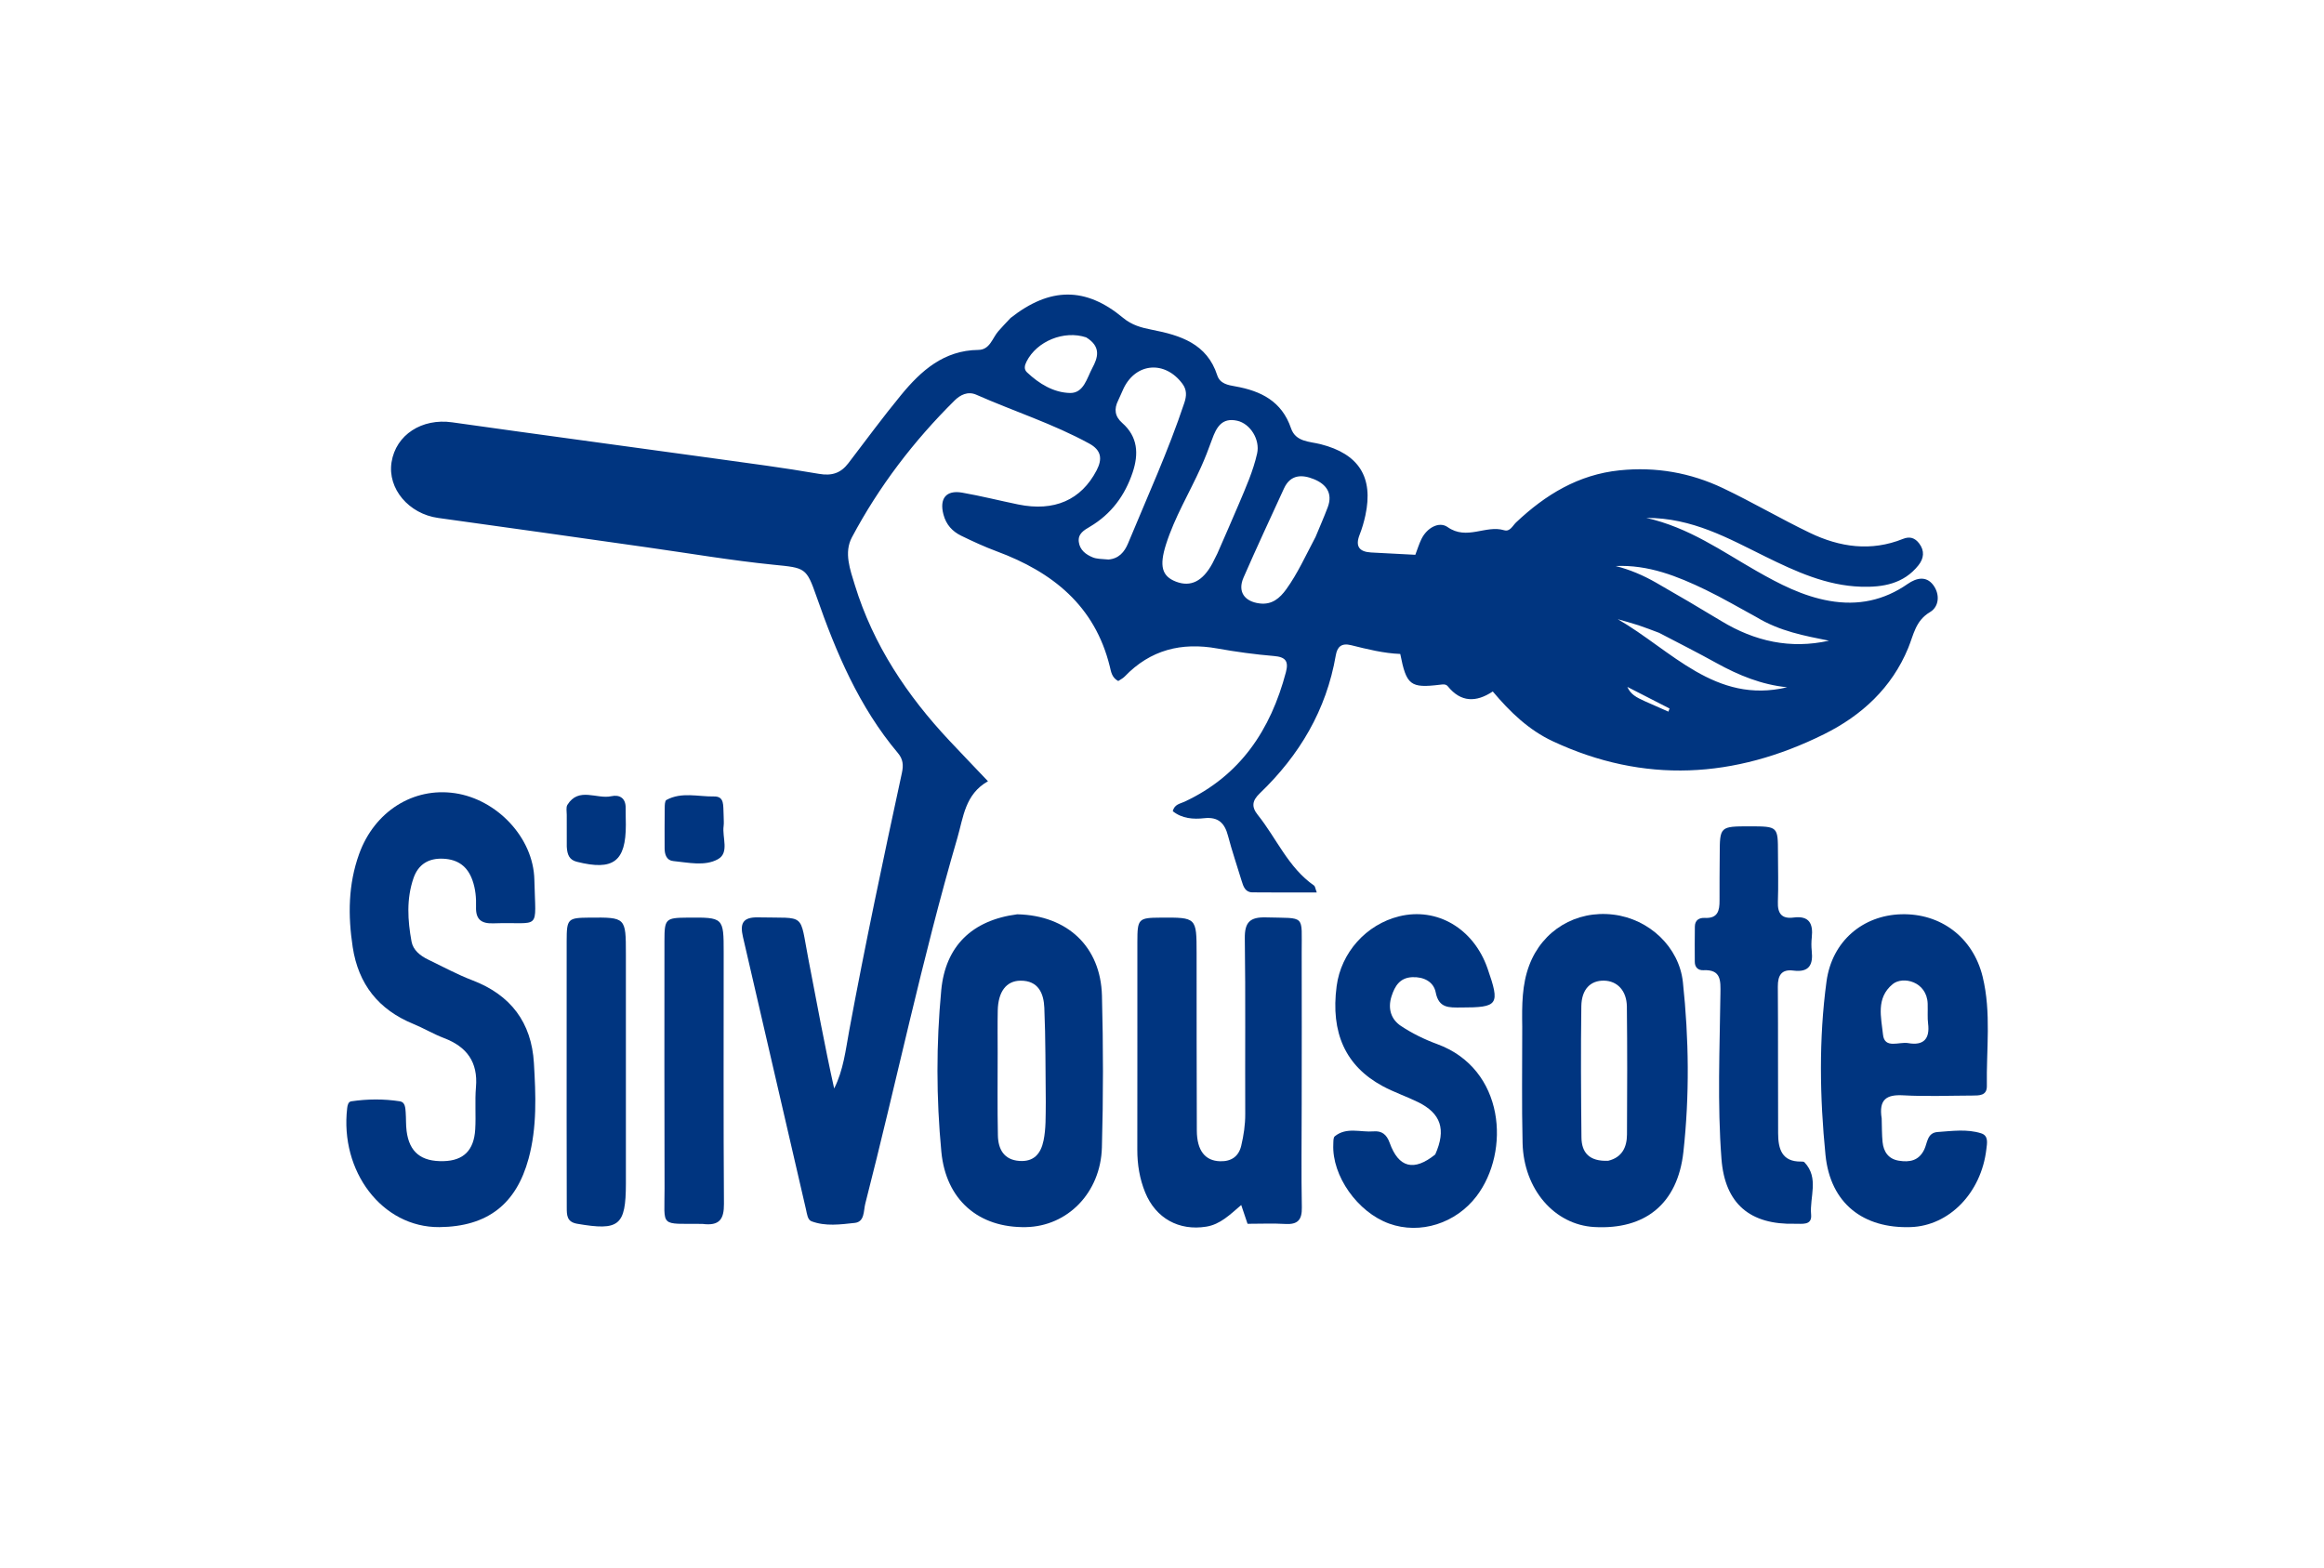
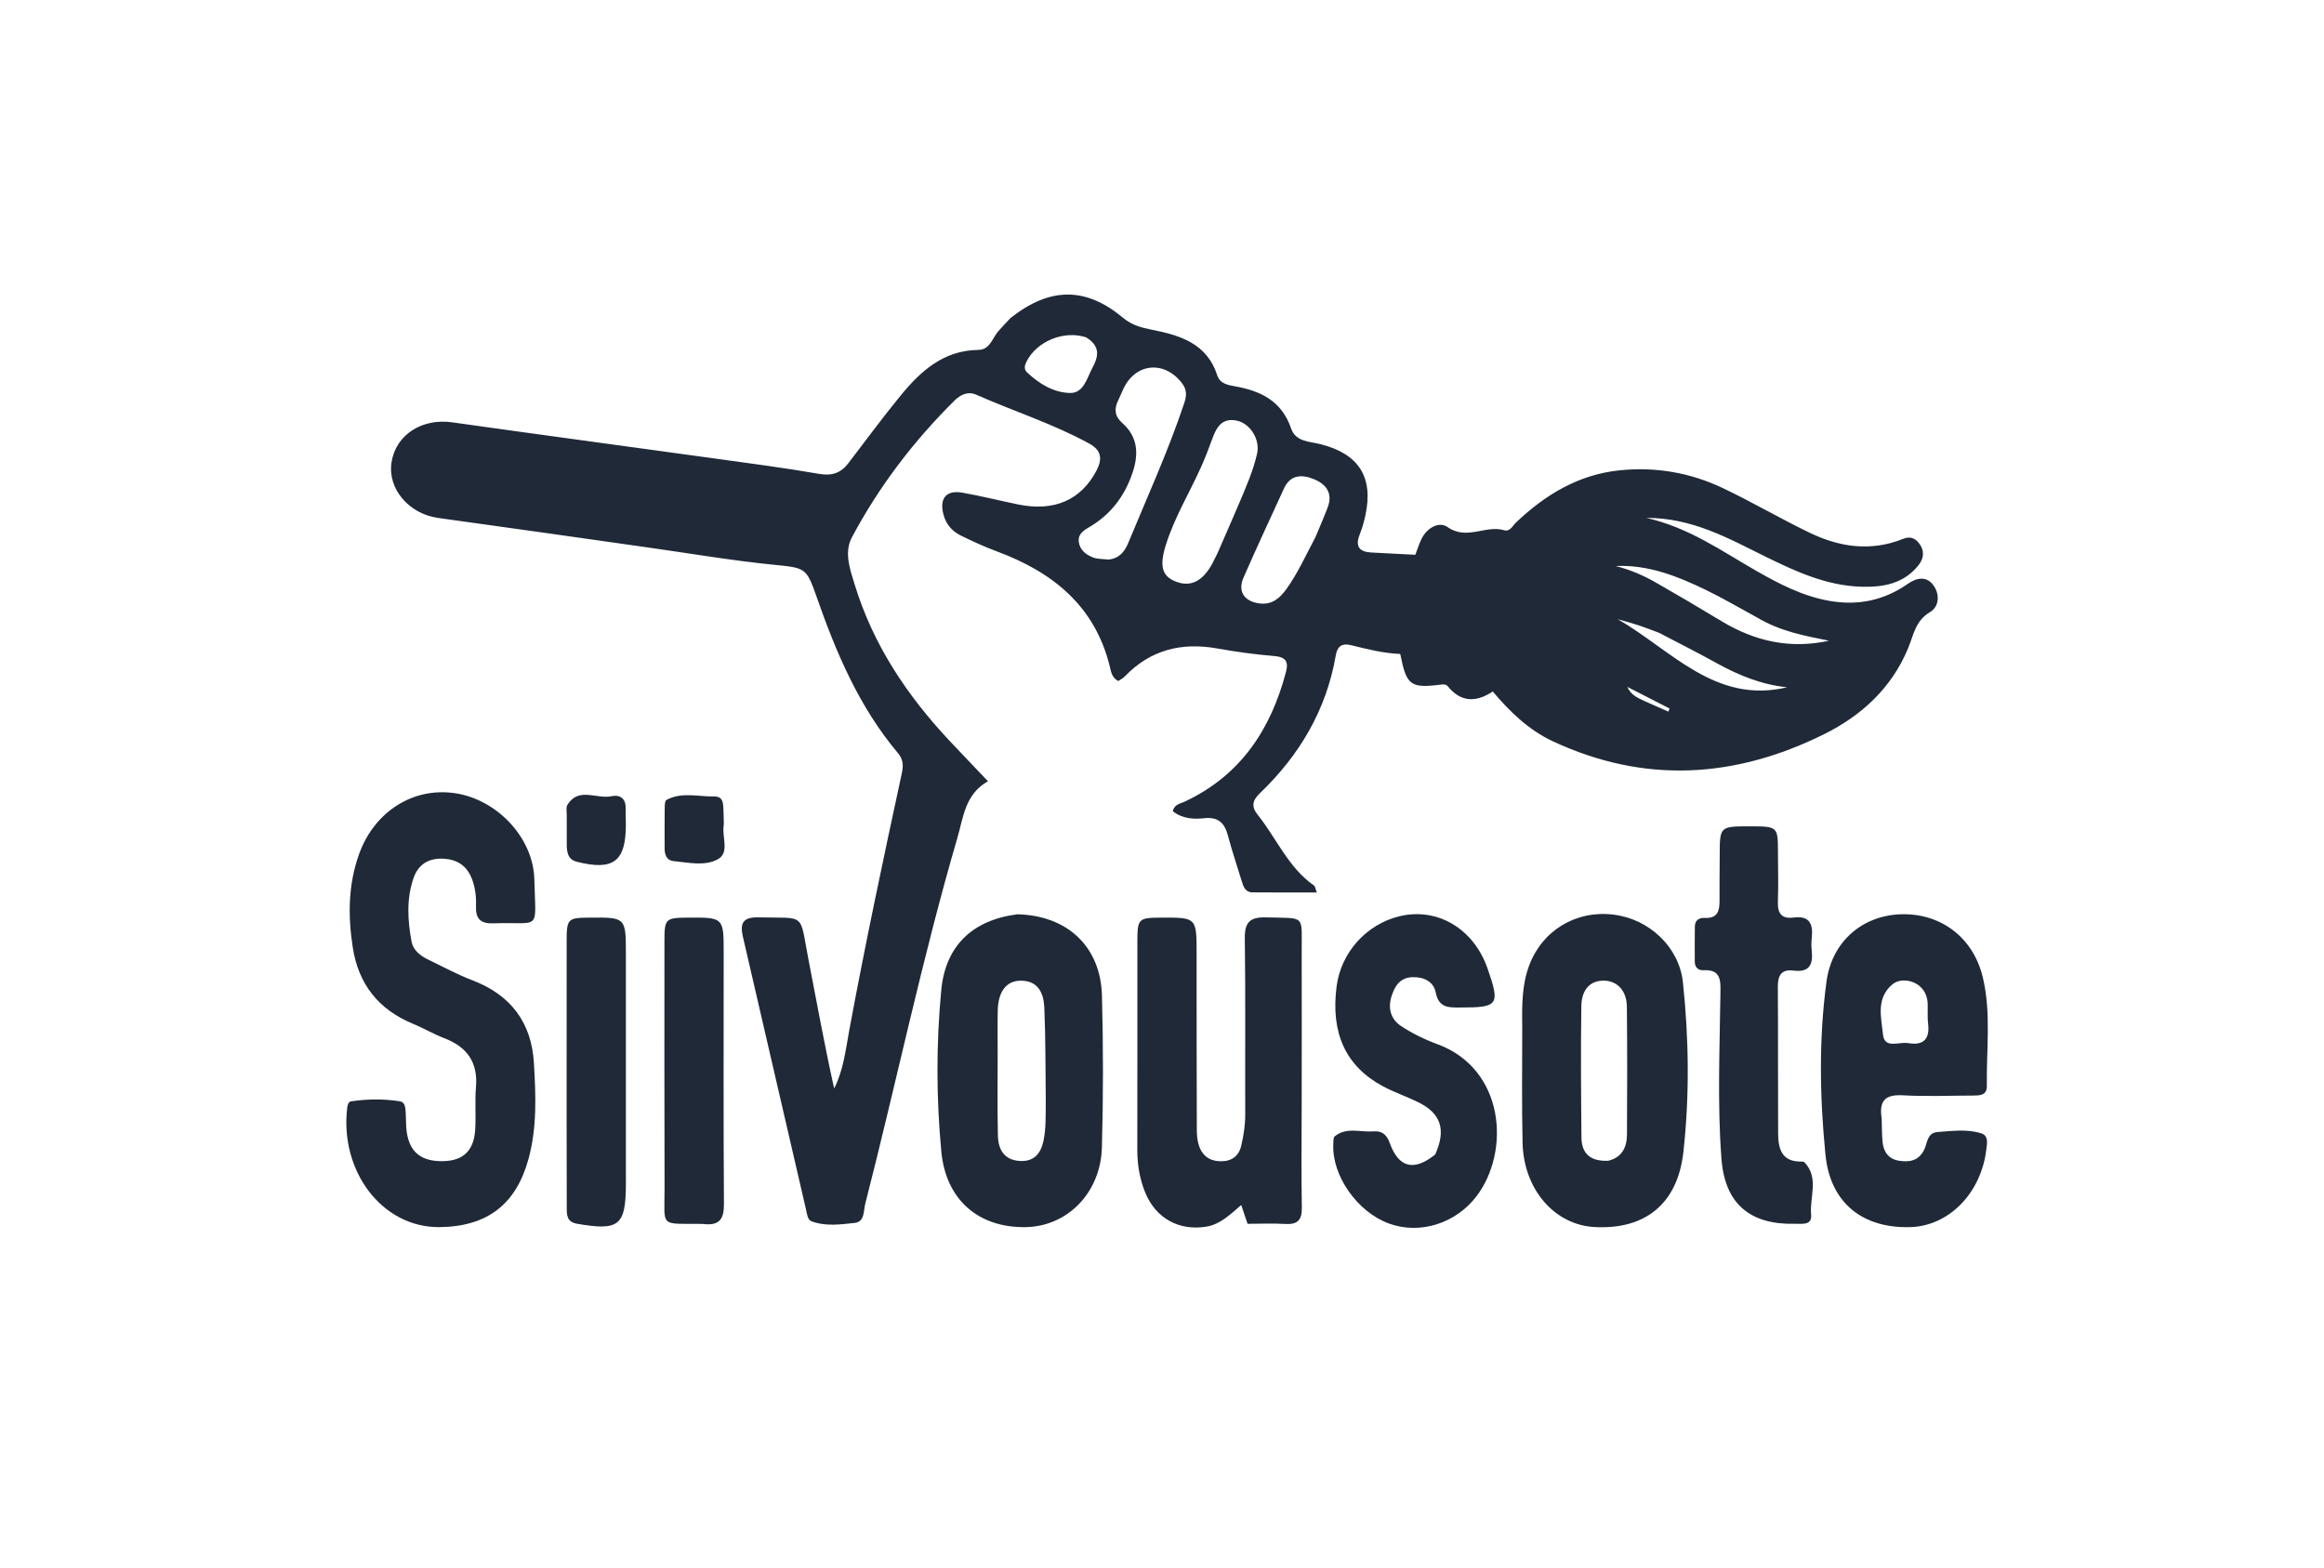
<svg xmlns="http://www.w3.org/2000/svg" version="1.1" id="Layer_1" x="0px" y="0px" width="100%" viewBox="0 0 688 464" enable-background="new 0 0 688 464" xml:space="preserve">
-   <path fill="#003580" opacity="1" stroke="none" d=" M299.182,94.137   C310.862,84.935 321.425,84.896 332.479,94.108   C335.087,96.281 337.904,97.026 341.044,97.64   C349.425,99.279 357.332,101.733 360.357,111.13   C361.163,113.634 363.605,114.027 365.61,114.38   C373.3,115.734 379.47,118.802 382.196,126.805   C383.586,130.887 387.678,130.687 390.955,131.52   C402.262,134.392 406.652,141.247 404.214,152.583   C403.796,154.529 403.232,156.467 402.505,158.318   C401.148,161.772 402.405,163.385 405.917,163.583   C410.213,163.824 414.51,164.033 418.998,164.265   C419.607,162.668 420.084,161.086 420.797,159.618   C422.408,156.296 426.008,154.272 428.554,156.063   C434.259,160.077 439.825,155.357 445.288,156.994   C447.025,157.515 447.809,155.634 448.84,154.661   C457.523,146.465 467.282,140.508 479.478,139.257   C490.19,138.158 500.431,139.952 510.065,144.534   C518.777,148.679 527.121,153.595 535.817,157.777   C544.666,162.033 553.911,163.362 563.361,159.559   C565.402,158.738 566.911,159.264 568.166,160.92   C569.834,163.121 569.533,165.361 567.947,167.36   C563.571,172.876 557.404,173.929 550.906,173.717   C540.651,173.382 531.561,169.192 522.572,164.769   C511.68,159.41 501.038,153.321 487.369,153.339   C500.055,156.211 509.724,163.198 519.969,169.038   C526.777,172.919 533.657,176.512 541.553,177.902   C550.061,179.4 557.72,177.78 564.75,172.895   C567.385,171.064 570.235,170.481 572.299,173.199   C574.313,175.85 574.143,179.58 571.362,181.231   C567.041,183.794 566.53,187.93 564.91,191.86   C560.047,203.654 551.153,211.856 539.961,217.406   C513.576,230.49 486.74,232.13 459.654,219.458   C452.603,216.159 447.067,210.853 441.922,204.737   C436.979,208.02 432.478,207.967 428.625,203.219   C428.052,202.512 427.245,202.619 426.354,202.728   C417.527,203.807 416.362,202.912 414.534,193.627   C409.633,193.437 404.805,192.23 399.997,191.033   C397.082,190.307 395.875,191.554 395.446,194.045   C392.651,210.256 384.687,223.632 372.957,234.886   C370.707,237.044 370.406,238.848 372.348,241.271   C377.927,248.231 381.371,256.89 389.027,262.21   C389.338,262.426 389.369,263.044 389.817,264.24   C383.182,264.24 376.952,264.289 370.723,264.213   C368.667,264.188 368.087,262.504 367.587,260.848   C366.24,256.386 364.718,251.971 363.54,247.466   C362.55,243.682 360.648,241.803 356.481,242.261   C353.235,242.618 349.92,242.378 347.184,240.175   C347.699,238.115 349.374,237.976 350.659,237.377   C367.172,229.675 376.169,216.119 380.685,199.017   C381.536,195.795 380.594,194.524 377.177,194.239   C371.548,193.769 365.925,193.002 360.363,192.004   C349.757,190.1 340.547,192.401 332.96,200.306   C332.419,200.869 331.659,201.221 331.045,201.64   C329.116,200.621 328.92,198.851 328.544,197.323   C324.115,179.332 311.587,169.368 295.071,163.241   C291.489,161.912 288.001,160.3 284.564,158.627   C281.94,157.35 280.097,155.354 279.302,152.344   C278.061,147.645 280.047,145.029 284.838,145.864   C290.402,146.834 295.892,148.229 301.429,149.364   C312.109,151.554 320.08,148.03 324.641,139.267   C326.398,135.89 326.064,133.31 322.491,131.35   C311.788,125.48 300.151,121.787 289.037,116.876   C286.496,115.753 284.248,116.949 282.635,118.545   C270.495,130.555 260.213,144.034 252.195,159.107   C249.796,163.619 251.666,168.656 253.076,173.245   C258.52,190.964 268.535,205.955 281.119,219.356   C284.749,223.221 288.423,227.045 292.483,231.315   C285.674,235.161 285.209,241.976 283.428,248.068   C272.969,283.841 265.406,320.344 256.151,356.42   C255.618,358.501 256.015,361.765 253.036,362.087   C248.79,362.546 244.378,363.167 240.225,361.599   C239.077,361.166 238.911,359.416 238.605,358.089   C232.408,331.188 226.185,304.291 219.943,277.4   C219.047,273.54 219.776,271.513 224.454,271.622   C238.823,271.956 236.599,269.957 239.332,284.059   C241.794,296.763 244.099,309.497 246.946,322.285   C249.7,316.861 250.341,310.869 251.411,305.087   C256.132,279.592 261.506,254.234 266.989,228.898   C267.502,226.527 267.35,224.784 265.801,222.944   C254.333,209.322 247.526,193.246 241.74,176.675   C238.714,168.007 238.403,168.157 229.029,167.214   C216.466,165.951 203.991,163.813 191.478,162.047   C170.895,159.143 150.319,156.181 129.724,153.356   C121.054,152.167 114.675,144.716 115.913,136.865   C117.202,128.687 124.948,123.783 133.855,125.043   C159.683,128.696 185.538,132.15 211.377,135.724   C221.75,137.159 232.142,138.509 242.456,140.3   C246.272,140.963 248.906,140.089 251.155,137.143   C256.31,130.392 261.349,123.543 266.738,116.983   C272.669,109.764 279.414,103.718 289.634,103.604   C293.073,103.566 293.752,100.11 295.55,98.061   C296.646,96.811 297.794,95.607 299.182,94.137  M360.378,163.915   C362.501,159.03 364.665,154.164 366.736,149.257   C368.804,144.355 370.992,139.478 372.16,134.262   C373.075,130.176 370.153,125.449 366.273,124.576   C361.709,123.55 360.092,126.565 358.816,130.109   C357.804,132.924 356.72,135.722 355.489,138.447   C352.066,146.024 347.728,153.189 345.194,161.165   C343.147,167.61 343.974,170.603 348.114,172.208   C352.483,173.901 356.048,172.127 358.926,166.811   C359.322,166.08 359.66,165.318 360.378,163.915  M328.152,165.667   C331.192,165.406 332.88,163.477 333.958,160.871   C339.672,147.065 345.889,133.459 350.617,119.257   C351.28,117.264 351.406,115.457 350.037,113.618   C344.921,106.738 336.386,107.342 332.669,114.914   C332.084,116.106 331.629,117.363 331.033,118.55   C329.75,121.103 330.015,123.286 332.241,125.247   C336.869,129.326 337.131,134.417 335.319,139.85   C333.034,146.707 328.975,152.214 322.676,155.941   C320.936,156.97 319.066,158.017 319.366,160.436   C319.664,162.833 321.444,164.196 323.498,165.027   C324.688,165.508 326.075,165.497 328.152,165.667  M389.464,158.966   C390.669,156.046 391.947,153.153 393.062,150.199   C394.635,146.03 392.597,143.351 388.966,141.872   C385.45,140.439 382.02,140.46 380.109,144.63   C376.089,153.408 372.001,162.156 368.139,171.003   C366.327,175.153 368.367,178.111 372.91,178.67   C376.584,179.122 378.89,177.103 380.816,174.429   C384.139,169.813 386.468,164.631 389.464,158.966  M519.921,182.688   C514.943,179.994 510.056,177.109 504.965,174.647   C496.557,170.582 487.923,167.15 478.296,167.592   C482.53,168.654 486.498,170.364 490.251,172.509   C496.753,176.225 503.208,180.026 509.615,183.903   C519.475,189.868 529.968,192.251 541.458,189.702   C534.231,188.236 526.973,186.961 519.921,182.688  M321.555,99.892   C315.001,97.708 306.927,101.015 303.895,107.061   C303.312,108.225 303.065,109.327 304.044,110.252   C307.636,113.645 311.945,116.262 316.786,116.355   C320.826,116.432 321.776,111.943 323.364,108.978   C324.969,105.98 326.128,102.694 321.555,99.892  M491.163,187.37   C489.14,186.622 487.136,185.816 485.088,185.141   C483.061,184.472 480.99,183.935 478.938,183.341   C494.789,192.475 507.817,208.58 529.073,203.492   C521.54,202.74 514.713,199.949 508.144,196.315   C502.768,193.341 497.287,190.555 491.163,187.37  M486.906,207.606   C489.244,208.639 491.582,209.673 493.92,210.706   C494.031,210.397 494.143,210.087 494.254,209.777   C490.09,207.645 485.926,205.512 481.762,203.379   C482.738,205.618 484.469,206.498 486.906,207.606  z" />
-   <path fill="#003580" opacity="1" stroke="none" d=" M130.08,363.333   C113.077,363.468 100.576,346.736 102.783,328.066   C102.884,327.212 103.11,326.214 103.992,326.084   C108.784,325.375 113.614,325.343 118.394,326.082   C119.958,326.324 120.001,328.041 120.1,329.364   C120.235,331.191 120.137,333.043 120.368,334.854   C121.169,341.149 124.686,343.974 131.336,343.796   C137.203,343.639 140.313,340.637 140.685,334.381   C140.931,330.228 140.552,326.032 140.905,321.894   C141.541,314.453 138.193,309.924 131.425,307.352   C128.32,306.172 125.432,304.429 122.354,303.166   C112.073,298.946 106.091,291.423 104.416,280.422   C102.993,271.077 103.067,261.855 106.319,252.842   C110.853,240.275 122.308,233.017 134.706,234.854   C147.066,236.686 157.923,247.976 158.194,260.475   C158.533,276.088 160.386,272.89 146.046,273.385   C142.394,273.511 140.812,272.152 140.925,268.522   C141.007,265.859 140.78,263.229 139.871,260.648   C138.421,256.532 135.599,254.484 131.292,254.255   C126.898,254.022 123.821,255.909 122.405,260.029   C120.292,266.178 120.683,272.513 121.827,278.76   C122.296,281.32 124.409,282.99 126.745,284.116   C131.096,286.213 135.363,288.54 139.861,290.258   C151.21,294.592 157.352,302.755 158.061,314.751   C158.619,324.21 159.021,333.699 156.486,343.045   C152.846,356.469 144.394,363.181 130.08,363.333  z" />
-   <path fill="#003580" opacity="1" stroke="none" d=" M557.056,331.163   C557.135,333.776 557.1,335.95 557.314,338.1   C557.605,341.021 559.045,343.163 562.126,343.664   C565.302,344.182 568.072,343.699 569.668,340.34   C570.606,338.367 570.516,335.389 573.619,335.173   C577.92,334.873 582.296,334.229 586.499,335.556   C588.772,336.274 588.25,338.521 588.04,340.306   C586.521,353.201 577.042,362.931 565.672,363.324   C551.733,363.804 541.859,356.44 540.417,341.929   C538.726,324.912 538.418,307.649 540.721,290.618   C542.344,278.615 551.517,271.014 562.843,270.699   C574.523,270.374 584.092,277.526 586.944,289.187   C589.549,299.842 588.008,310.741 588.193,321.534   C588.242,324.433 585.945,324.372 583.906,324.378   C577.076,324.4 570.229,324.69 563.421,324.308   C558.418,324.027 556.162,325.573 557.056,331.163  M570.67,297.171   C570.447,290.592 563.307,288.915 560.303,291.394   C555.279,295.541 556.933,301.281 557.444,306.313   C557.888,310.677 562.246,308.382 564.883,308.849   C569.42,309.653 571.381,307.641 570.79,303.025   C570.58,301.386 570.728,299.701 570.67,297.171  z" />
-   <path fill="#003580" opacity="1" stroke="none" d=" M450.645,304.015   C450.547,297.522 450.556,291.549 452.72,285.805   C456.613,275.467 466.548,269.458 477.631,270.803   C488.228,272.09 497.097,280.395 498.211,290.84   C499.994,307.562 500.202,324.368 498.354,341.08   C496.658,356.43 487.036,364.165 471.941,363.302   C460.205,362.631 451.088,352.174 450.748,338.447   C450.468,327.141 450.661,315.824 450.645,304.015  M476.092,343.686   C480.198,342.7 481.632,339.675 481.655,335.897   C481.729,323.283 481.759,310.666 481.62,298.053   C481.568,293.318 478.78,290.43 474.861,290.355   C470.886,290.278 468.211,292.87 468.14,297.937   C467.957,310.878 468.047,323.825 468.175,336.768   C468.219,341.275 470.499,343.924 476.092,343.686  z" />
-   <path fill="#003580" opacity="1" stroke="none" d=" M385.354,327   C385.346,337.497 385.212,347.496 385.398,357.49   C385.467,361.185 384.195,362.612 380.511,362.395   C376.871,362.181 373.208,362.348 369.325,362.348   C368.701,360.497 368.147,358.852 367.453,356.79   C364.105,359.652 361.255,362.527 357.1,363.195   C349.025,364.495 342.164,360.739 339.031,353.086   C337.378,349.047 336.682,344.802 336.691,340.406   C336.734,319.913 336.694,299.419 336.708,278.925   C336.712,272.001 336.995,271.741 343.616,271.698   C354.234,271.629 354.235,271.629 354.244,282.227   C354.259,299.722 354.235,317.217 354.309,334.711   C354.334,340.706 356.775,343.716 361.225,343.83   C364.542,343.915 366.713,342.39 367.455,339.24   C368.178,336.174 368.656,333.062 368.642,329.854   C368.568,312.527 368.754,295.197 368.515,277.872   C368.448,273.036 370.043,271.492 374.818,271.629   C386.667,271.97 385.314,270.561 385.355,282.014   C385.409,296.842 385.359,311.671 385.354,327  z" />
-   <path fill="#003580" opacity="1" stroke="none" d=" M301.148,270.71   C315.999,271.039 325.838,280.299 326.223,294.775   C326.62,309.761 326.629,324.775 326.207,339.76   C325.828,353.198 315.994,363.086 303.747,363.328   C289.68,363.606 280.034,355.234 278.68,341.031   C277.161,325.095 277.139,309.111 278.651,293.165   C279.878,280.237 287.661,272.46 301.148,270.71  M309.594,326.304   C309.48,316.98 309.565,307.648 309.161,298.337   C308.979,294.155 307.416,290.313 302.095,290.365   C297.912,290.406 295.488,293.613 295.374,299.21   C295.29,303.374 295.348,307.541 295.35,311.706   C295.354,319.87 295.248,328.037 295.419,336.198   C295.503,340.217 297.173,343.409 301.764,343.733   C306.005,344.033 308.11,341.697 308.936,337.685   C309.652,334.211 309.546,330.729 309.594,326.304  z" />
-   <path fill="#003580" opacity="1" stroke="none" d=" M424.894,341.817   C428.191,334.38 426.571,329.642 419.754,326.3   C416.321,324.616 412.652,323.388 409.296,321.572   C398.33,315.641 393.883,305.789 395.699,291.986   C397.008,282.041 404.457,273.716 414.199,271.313   C425.421,268.544 436.244,274.914 440.362,286.711   C444.143,297.546 443.601,298.305 432.437,298.307   C429.015,298.308 425.952,298.579 425.028,293.828   C424.414,290.675 421.483,289.172 418.068,289.329   C414.437,289.495 412.936,291.914 411.956,294.97   C410.79,298.604 411.776,301.814 414.765,303.79   C418.067,305.973 421.725,307.772 425.449,309.134   C445.575,316.497 447.164,340.97 437.111,354.183   C430.999,362.216 420.442,365.606 411.252,362.294   C401.888,358.919 394.283,348.142 394.711,338.815   C394.748,338 394.671,336.83 395.148,336.441   C398.627,333.609 402.784,335.309 406.644,334.984   C409.037,334.783 410.494,335.851 411.4,338.379   C414.045,345.759 418.566,346.929 424.894,341.817  z" />
-   <path fill="#003580" opacity="1" stroke="none" d=" M518.031,244.662   C526.34,244.694 526.34,244.694 526.352,252.535   C526.36,257.365 526.506,262.2 526.327,267.023   C526.199,270.446 527.458,272.131 530.946,271.672   C535.616,271.057 536.806,273.48 536.362,277.557   C536.219,278.875 536.206,280.233 536.351,281.55   C536.801,285.648 535.58,287.978 530.918,287.374   C527.439,286.923 526.287,288.755 526.313,292.117   C526.422,306.605 526.324,321.095 526.398,335.584   C526.421,340.087 527.434,344.021 533.228,343.92   C533.553,343.914 534,343.932 534.188,344.131   C538.611,348.782 535.677,354.443 536.163,359.621   C536.474,362.943 533.446,362.285 531.416,362.339   C518.076,362.689 510.645,356.415 509.629,343.16   C508.382,326.877 509.108,310.544 509.316,294.233   C509.364,290.443 509.621,287.004 504.273,287.265   C502.743,287.339 501.745,286.433 501.729,284.821   C501.694,281.327 501.702,277.831 501.748,274.337   C501.772,272.416 503.049,271.689 504.732,271.777   C508.519,271.973 509.078,269.646 509.053,266.643   C509.016,262.147 509.094,257.65 509.107,253.153   C509.132,244.682 509.128,244.682 518.031,244.662  z" />
-   <path fill="#003580" opacity="1" stroke="none" d=" M185.291,348.989   C185.291,349.821 185.292,350.154 185.291,350.487   C185.269,362.923 183.283,364.483 170.861,362.337   C167.77,361.803 167.793,359.76 167.783,357.57   C167.745,348.739 167.747,339.908 167.746,331.077   C167.742,313.581 167.726,296.086 167.756,278.59   C167.767,272.025 168.084,271.751 174.456,271.695   C185.281,271.601 185.286,271.601 185.288,282.507   C185.292,304.502 185.29,326.497 185.291,348.989  z" />
-   <path fill="#003580" opacity="1" stroke="none" d=" M207.916,362.375   C195.049,362.266 196.77,363.586 196.736,351.839   C196.665,327.384 196.692,302.93 196.705,278.475   C196.708,272.045 197.052,271.747 203.509,271.697   C214.224,271.615 214.238,271.615 214.24,282.082   C214.246,306.87 214.147,331.658 214.318,356.444   C214.349,360.945 213.044,363.055 207.916,362.375  z" />
-   <path fill="#003580" opacity="1" stroke="none" d=" M167.788,250.699   C167.772,247.234 167.761,244.24 167.78,241.246   C167.787,240.25 167.518,239.033 167.979,238.293   C171.337,232.907 176.647,236.697 180.984,235.746   C183.351,235.228 185.256,236.242 185.219,239.198   C185.198,240.86 185.272,242.523 185.275,244.186   C185.29,255.093 181.563,257.881 170.788,255.164   C168.574,254.606 167.929,253.151 167.788,250.699  z" />
-   <path fill="#003580" opacity="1" stroke="none" d=" M214.216,241.142   C214.227,242.622 214.352,243.637 214.218,244.617   C213.761,247.96 215.977,252.488 212.537,254.398   C208.648,256.557 203.753,255.376 199.308,254.945   C197.346,254.754 196.76,253.022 196.755,251.203   C196.746,247.207 196.731,243.21 196.781,239.214   C196.791,238.404 196.815,237.115 197.278,236.862   C201.779,234.403 206.667,235.903 211.386,235.819   C214.574,235.762 214.041,238.577 214.216,241.142  z" />
+   <path fill="#1f2937" opacity="1" stroke="none" d=" M299.182,94.137   C310.862,84.935 321.425,84.896 332.479,94.108   C335.087,96.281 337.904,97.026 341.044,97.64   C349.425,99.279 357.332,101.733 360.357,111.13   C361.163,113.634 363.605,114.027 365.61,114.38   C373.3,115.734 379.47,118.802 382.196,126.805   C383.586,130.887 387.678,130.687 390.955,131.52   C402.262,134.392 406.652,141.247 404.214,152.583   C403.796,154.529 403.232,156.467 402.505,158.318   C401.148,161.772 402.405,163.385 405.917,163.583   C410.213,163.824 414.51,164.033 418.998,164.265   C419.607,162.668 420.084,161.086 420.797,159.618   C422.408,156.296 426.008,154.272 428.554,156.063   C434.259,160.077 439.825,155.357 445.288,156.994   C447.025,157.515 447.809,155.634 448.84,154.661   C457.523,146.465 467.282,140.508 479.478,139.257   C490.19,138.158 500.431,139.952 510.065,144.534   C518.777,148.679 527.121,153.595 535.817,157.777   C544.666,162.033 553.911,163.362 563.361,159.559   C565.402,158.738 566.911,159.264 568.166,160.92   C569.834,163.121 569.533,165.361 567.947,167.36   C563.571,172.876 557.404,173.929 550.906,173.717   C540.651,173.382 531.561,169.192 522.572,164.769   C511.68,159.41 501.038,153.321 487.369,153.339   C500.055,156.211 509.724,163.198 519.969,169.038   C526.777,172.919 533.657,176.512 541.553,177.902   C550.061,179.4 557.72,177.78 564.75,172.895   C567.385,171.064 570.235,170.481 572.299,173.199   C574.313,175.85 574.143,179.58 571.362,181.231   C567.041,183.794 566.53,187.93 564.91,191.86   C560.047,203.654 551.153,211.856 539.961,217.406   C513.576,230.49 486.74,232.13 459.654,219.458   C452.603,216.159 447.067,210.853 441.922,204.737   C436.979,208.02 432.478,207.967 428.625,203.219   C428.052,202.512 427.245,202.619 426.354,202.728   C417.527,203.807 416.362,202.912 414.534,193.627   C409.633,193.437 404.805,192.23 399.997,191.033   C397.082,190.307 395.875,191.554 395.446,194.045   C392.651,210.256 384.687,223.632 372.957,234.886   C370.707,237.044 370.406,238.848 372.348,241.271   C377.927,248.231 381.371,256.89 389.027,262.21   C389.338,262.426 389.369,263.044 389.817,264.24   C383.182,264.24 376.952,264.289 370.723,264.213   C368.667,264.188 368.087,262.504 367.587,260.848   C366.24,256.386 364.718,251.971 363.54,247.466   C362.55,243.682 360.648,241.803 356.481,242.261   C353.235,242.618 349.92,242.378 347.184,240.175   C347.699,238.115 349.374,237.976 350.659,237.377   C367.172,229.675 376.169,216.119 380.685,199.017   C381.536,195.795 380.594,194.524 377.177,194.239   C371.548,193.769 365.925,193.002 360.363,192.004   C349.757,190.1 340.547,192.401 332.96,200.306   C332.419,200.869 331.659,201.221 331.045,201.64   C329.116,200.621 328.92,198.851 328.544,197.323   C324.115,179.332 311.587,169.368 295.071,163.241   C291.489,161.912 288.001,160.3 284.564,158.627   C281.94,157.35 280.097,155.354 279.302,152.344   C278.061,147.645 280.047,145.029 284.838,145.864   C290.402,146.834 295.892,148.229 301.429,149.364   C312.109,151.554 320.08,148.03 324.641,139.267   C326.398,135.89 326.064,133.31 322.491,131.35   C311.788,125.48 300.151,121.787 289.037,116.876   C286.496,115.753 284.248,116.949 282.635,118.545   C270.495,130.555 260.213,144.034 252.195,159.107   C249.796,163.619 251.666,168.656 253.076,173.245   C258.52,190.964 268.535,205.955 281.119,219.356   C284.749,223.221 288.423,227.045 292.483,231.315   C285.674,235.161 285.209,241.976 283.428,248.068   C272.969,283.841 265.406,320.344 256.151,356.42   C255.618,358.501 256.015,361.765 253.036,362.087   C248.79,362.546 244.378,363.167 240.225,361.599   C239.077,361.166 238.911,359.416 238.605,358.089   C232.408,331.188 226.185,304.291 219.943,277.4   C219.047,273.54 219.776,271.513 224.454,271.622   C238.823,271.956 236.599,269.957 239.332,284.059   C241.794,296.763 244.099,309.497 246.946,322.285   C249.7,316.861 250.341,310.869 251.411,305.087   C256.132,279.592 261.506,254.234 266.989,228.898   C267.502,226.527 267.35,224.784 265.801,222.944   C254.333,209.322 247.526,193.246 241.74,176.675   C238.714,168.007 238.403,168.157 229.029,167.214   C216.466,165.951 203.991,163.813 191.478,162.047   C170.895,159.143 150.319,156.181 129.724,153.356   C121.054,152.167 114.675,144.716 115.913,136.865   C117.202,128.687 124.948,123.783 133.855,125.043   C159.683,128.696 185.538,132.15 211.377,135.724   C221.75,137.159 232.142,138.509 242.456,140.3   C246.272,140.963 248.906,140.089 251.155,137.143   C256.31,130.392 261.349,123.543 266.738,116.983   C272.669,109.764 279.414,103.718 289.634,103.604   C293.073,103.566 293.752,100.11 295.55,98.061   C296.646,96.811 297.794,95.607 299.182,94.137  M360.378,163.915   C362.501,159.03 364.665,154.164 366.736,149.257   C368.804,144.355 370.992,139.478 372.16,134.262   C373.075,130.176 370.153,125.449 366.273,124.576   C361.709,123.55 360.092,126.565 358.816,130.109   C357.804,132.924 356.72,135.722 355.489,138.447   C352.066,146.024 347.728,153.189 345.194,161.165   C343.147,167.61 343.974,170.603 348.114,172.208   C352.483,173.901 356.048,172.127 358.926,166.811   C359.322,166.08 359.66,165.318 360.378,163.915  M328.152,165.667   C331.192,165.406 332.88,163.477 333.958,160.871   C339.672,147.065 345.889,133.459 350.617,119.257   C351.28,117.264 351.406,115.457 350.037,113.618   C344.921,106.738 336.386,107.342 332.669,114.914   C332.084,116.106 331.629,117.363 331.033,118.55   C329.75,121.103 330.015,123.286 332.241,125.247   C336.869,129.326 337.131,134.417 335.319,139.85   C333.034,146.707 328.975,152.214 322.676,155.941   C320.936,156.97 319.066,158.017 319.366,160.436   C319.664,162.833 321.444,164.196 323.498,165.027   C324.688,165.508 326.075,165.497 328.152,165.667  M389.464,158.966   C390.669,156.046 391.947,153.153 393.062,150.199   C394.635,146.03 392.597,143.351 388.966,141.872   C385.45,140.439 382.02,140.46 380.109,144.63   C376.089,153.408 372.001,162.156 368.139,171.003   C366.327,175.153 368.367,178.111 372.91,178.67   C376.584,179.122 378.89,177.103 380.816,174.429   C384.139,169.813 386.468,164.631 389.464,158.966  M519.921,182.688   C514.943,179.994 510.056,177.109 504.965,174.647   C496.557,170.582 487.923,167.15 478.296,167.592   C482.53,168.654 486.498,170.364 490.251,172.509   C496.753,176.225 503.208,180.026 509.615,183.903   C519.475,189.868 529.968,192.251 541.458,189.702   C534.231,188.236 526.973,186.961 519.921,182.688  M321.555,99.892   C315.001,97.708 306.927,101.015 303.895,107.061   C303.312,108.225 303.065,109.327 304.044,110.252   C307.636,113.645 311.945,116.262 316.786,116.355   C320.826,116.432 321.776,111.943 323.364,108.978   C324.969,105.98 326.128,102.694 321.555,99.892  M491.163,187.37   C489.14,186.622 487.136,185.816 485.088,185.141   C483.061,184.472 480.99,183.935 478.938,183.341   C494.789,192.475 507.817,208.58 529.073,203.492   C521.54,202.74 514.713,199.949 508.144,196.315   C502.768,193.341 497.287,190.555 491.163,187.37  M486.906,207.606   C489.244,208.639 491.582,209.673 493.92,210.706   C494.031,210.397 494.143,210.087 494.254,209.777   C490.09,207.645 485.926,205.512 481.762,203.379   C482.738,205.618 484.469,206.498 486.906,207.606  z" />
+   <path fill="#1f2937" opacity="1" stroke="none" d=" M130.08,363.333   C113.077,363.468 100.576,346.736 102.783,328.066   C102.884,327.212 103.11,326.214 103.992,326.084   C108.784,325.375 113.614,325.343 118.394,326.082   C119.958,326.324 120.001,328.041 120.1,329.364   C120.235,331.191 120.137,333.043 120.368,334.854   C121.169,341.149 124.686,343.974 131.336,343.796   C137.203,343.639 140.313,340.637 140.685,334.381   C140.931,330.228 140.552,326.032 140.905,321.894   C141.541,314.453 138.193,309.924 131.425,307.352   C128.32,306.172 125.432,304.429 122.354,303.166   C112.073,298.946 106.091,291.423 104.416,280.422   C102.993,271.077 103.067,261.855 106.319,252.842   C110.853,240.275 122.308,233.017 134.706,234.854   C147.066,236.686 157.923,247.976 158.194,260.475   C158.533,276.088 160.386,272.89 146.046,273.385   C142.394,273.511 140.812,272.152 140.925,268.522   C141.007,265.859 140.78,263.229 139.871,260.648   C138.421,256.532 135.599,254.484 131.292,254.255   C126.898,254.022 123.821,255.909 122.405,260.029   C120.292,266.178 120.683,272.513 121.827,278.76   C122.296,281.32 124.409,282.99 126.745,284.116   C131.096,286.213 135.363,288.54 139.861,290.258   C151.21,294.592 157.352,302.755 158.061,314.751   C158.619,324.21 159.021,333.699 156.486,343.045   C152.846,356.469 144.394,363.181 130.08,363.333  z" />
+   <path fill="#1f2937" opacity="1" stroke="none" d=" M557.056,331.163   C557.135,333.776 557.1,335.95 557.314,338.1   C557.605,341.021 559.045,343.163 562.126,343.664   C565.302,344.182 568.072,343.699 569.668,340.34   C570.606,338.367 570.516,335.389 573.619,335.173   C577.92,334.873 582.296,334.229 586.499,335.556   C588.772,336.274 588.25,338.521 588.04,340.306   C586.521,353.201 577.042,362.931 565.672,363.324   C551.733,363.804 541.859,356.44 540.417,341.929   C538.726,324.912 538.418,307.649 540.721,290.618   C542.344,278.615 551.517,271.014 562.843,270.699   C574.523,270.374 584.092,277.526 586.944,289.187   C589.549,299.842 588.008,310.741 588.193,321.534   C588.242,324.433 585.945,324.372 583.906,324.378   C577.076,324.4 570.229,324.69 563.421,324.308   C558.418,324.027 556.162,325.573 557.056,331.163  M570.67,297.171   C570.447,290.592 563.307,288.915 560.303,291.394   C555.279,295.541 556.933,301.281 557.444,306.313   C557.888,310.677 562.246,308.382 564.883,308.849   C569.42,309.653 571.381,307.641 570.79,303.025   C570.58,301.386 570.728,299.701 570.67,297.171  z" />
+   <path fill="#1f2937" opacity="1" stroke="none" d=" M450.645,304.015   C450.547,297.522 450.556,291.549 452.72,285.805   C456.613,275.467 466.548,269.458 477.631,270.803   C488.228,272.09 497.097,280.395 498.211,290.84   C499.994,307.562 500.202,324.368 498.354,341.08   C496.658,356.43 487.036,364.165 471.941,363.302   C460.205,362.631 451.088,352.174 450.748,338.447   C450.468,327.141 450.661,315.824 450.645,304.015  M476.092,343.686   C480.198,342.7 481.632,339.675 481.655,335.897   C481.729,323.283 481.759,310.666 481.62,298.053   C481.568,293.318 478.78,290.43 474.861,290.355   C470.886,290.278 468.211,292.87 468.14,297.937   C467.957,310.878 468.047,323.825 468.175,336.768   C468.219,341.275 470.499,343.924 476.092,343.686  z" />
+   <path fill="#1f2937" opacity="1" stroke="none" d=" M385.354,327   C385.346,337.497 385.212,347.496 385.398,357.49   C385.467,361.185 384.195,362.612 380.511,362.395   C376.871,362.181 373.208,362.348 369.325,362.348   C368.701,360.497 368.147,358.852 367.453,356.79   C364.105,359.652 361.255,362.527 357.1,363.195   C349.025,364.495 342.164,360.739 339.031,353.086   C337.378,349.047 336.682,344.802 336.691,340.406   C336.734,319.913 336.694,299.419 336.708,278.925   C336.712,272.001 336.995,271.741 343.616,271.698   C354.234,271.629 354.235,271.629 354.244,282.227   C354.259,299.722 354.235,317.217 354.309,334.711   C354.334,340.706 356.775,343.716 361.225,343.83   C364.542,343.915 366.713,342.39 367.455,339.24   C368.178,336.174 368.656,333.062 368.642,329.854   C368.568,312.527 368.754,295.197 368.515,277.872   C368.448,273.036 370.043,271.492 374.818,271.629   C386.667,271.97 385.314,270.561 385.355,282.014   C385.409,296.842 385.359,311.671 385.354,327  z" />
+   <path fill="#1f2937" opacity="1" stroke="none" d=" M301.148,270.71   C315.999,271.039 325.838,280.299 326.223,294.775   C326.62,309.761 326.629,324.775 326.207,339.76   C325.828,353.198 315.994,363.086 303.747,363.328   C289.68,363.606 280.034,355.234 278.68,341.031   C277.161,325.095 277.139,309.111 278.651,293.165   C279.878,280.237 287.661,272.46 301.148,270.71  M309.594,326.304   C309.48,316.98 309.565,307.648 309.161,298.337   C308.979,294.155 307.416,290.313 302.095,290.365   C297.912,290.406 295.488,293.613 295.374,299.21   C295.29,303.374 295.348,307.541 295.35,311.706   C295.354,319.87 295.248,328.037 295.419,336.198   C295.503,340.217 297.173,343.409 301.764,343.733   C306.005,344.033 308.11,341.697 308.936,337.685   C309.652,334.211 309.546,330.729 309.594,326.304  z" />
+   <path fill="#1f2937" opacity="1" stroke="none" d=" M424.894,341.817   C428.191,334.38 426.571,329.642 419.754,326.3   C416.321,324.616 412.652,323.388 409.296,321.572   C398.33,315.641 393.883,305.789 395.699,291.986   C397.008,282.041 404.457,273.716 414.199,271.313   C425.421,268.544 436.244,274.914 440.362,286.711   C444.143,297.546 443.601,298.305 432.437,298.307   C429.015,298.308 425.952,298.579 425.028,293.828   C424.414,290.675 421.483,289.172 418.068,289.329   C414.437,289.495 412.936,291.914 411.956,294.97   C410.79,298.604 411.776,301.814 414.765,303.79   C418.067,305.973 421.725,307.772 425.449,309.134   C445.575,316.497 447.164,340.97 437.111,354.183   C430.999,362.216 420.442,365.606 411.252,362.294   C401.888,358.919 394.283,348.142 394.711,338.815   C394.748,338 394.671,336.83 395.148,336.441   C398.627,333.609 402.784,335.309 406.644,334.984   C409.037,334.783 410.494,335.851 411.4,338.379   C414.045,345.759 418.566,346.929 424.894,341.817  z" />
+   <path fill="#1f2937" opacity="1" stroke="none" d=" M518.031,244.662   C526.34,244.694 526.34,244.694 526.352,252.535   C526.36,257.365 526.506,262.2 526.327,267.023   C526.199,270.446 527.458,272.131 530.946,271.672   C535.616,271.057 536.806,273.48 536.362,277.557   C536.219,278.875 536.206,280.233 536.351,281.55   C536.801,285.648 535.58,287.978 530.918,287.374   C527.439,286.923 526.287,288.755 526.313,292.117   C526.422,306.605 526.324,321.095 526.398,335.584   C526.421,340.087 527.434,344.021 533.228,343.92   C533.553,343.914 534,343.932 534.188,344.131   C538.611,348.782 535.677,354.443 536.163,359.621   C536.474,362.943 533.446,362.285 531.416,362.339   C518.076,362.689 510.645,356.415 509.629,343.16   C508.382,326.877 509.108,310.544 509.316,294.233   C509.364,290.443 509.621,287.004 504.273,287.265   C502.743,287.339 501.745,286.433 501.729,284.821   C501.694,281.327 501.702,277.831 501.748,274.337   C501.772,272.416 503.049,271.689 504.732,271.777   C508.519,271.973 509.078,269.646 509.053,266.643   C509.016,262.147 509.094,257.65 509.107,253.153   C509.132,244.682 509.128,244.682 518.031,244.662  z" />
+   <path fill="#1f2937" opacity="1" stroke="none" d=" M185.291,348.989   C185.291,349.821 185.292,350.154 185.291,350.487   C185.269,362.923 183.283,364.483 170.861,362.337   C167.77,361.803 167.793,359.76 167.783,357.57   C167.745,348.739 167.747,339.908 167.746,331.077   C167.742,313.581 167.726,296.086 167.756,278.59   C167.767,272.025 168.084,271.751 174.456,271.695   C185.281,271.601 185.286,271.601 185.288,282.507   C185.292,304.502 185.29,326.497 185.291,348.989  z" />
+   <path fill="#1f2937" opacity="1" stroke="none" d=" M207.916,362.375   C195.049,362.266 196.77,363.586 196.736,351.839   C196.665,327.384 196.692,302.93 196.705,278.475   C196.708,272.045 197.052,271.747 203.509,271.697   C214.224,271.615 214.238,271.615 214.24,282.082   C214.246,306.87 214.147,331.658 214.318,356.444   C214.349,360.945 213.044,363.055 207.916,362.375  z" />
+   <path fill="#1f2937" opacity="1" stroke="none" d=" M167.788,250.699   C167.772,247.234 167.761,244.24 167.78,241.246   C167.787,240.25 167.518,239.033 167.979,238.293   C171.337,232.907 176.647,236.697 180.984,235.746   C183.351,235.228 185.256,236.242 185.219,239.198   C185.198,240.86 185.272,242.523 185.275,244.186   C185.29,255.093 181.563,257.881 170.788,255.164   C168.574,254.606 167.929,253.151 167.788,250.699  z" />
+   <path fill="#1f2937" opacity="1" stroke="none" d=" M214.216,241.142   C214.227,242.622 214.352,243.637 214.218,244.617   C213.761,247.96 215.977,252.488 212.537,254.398   C208.648,256.557 203.753,255.376 199.308,254.945   C197.346,254.754 196.76,253.022 196.755,251.203   C196.746,247.207 196.731,243.21 196.781,239.214   C196.791,238.404 196.815,237.115 197.278,236.862   C201.779,234.403 206.667,235.903 211.386,235.819   C214.574,235.762 214.041,238.577 214.216,241.142  z" />
</svg>
